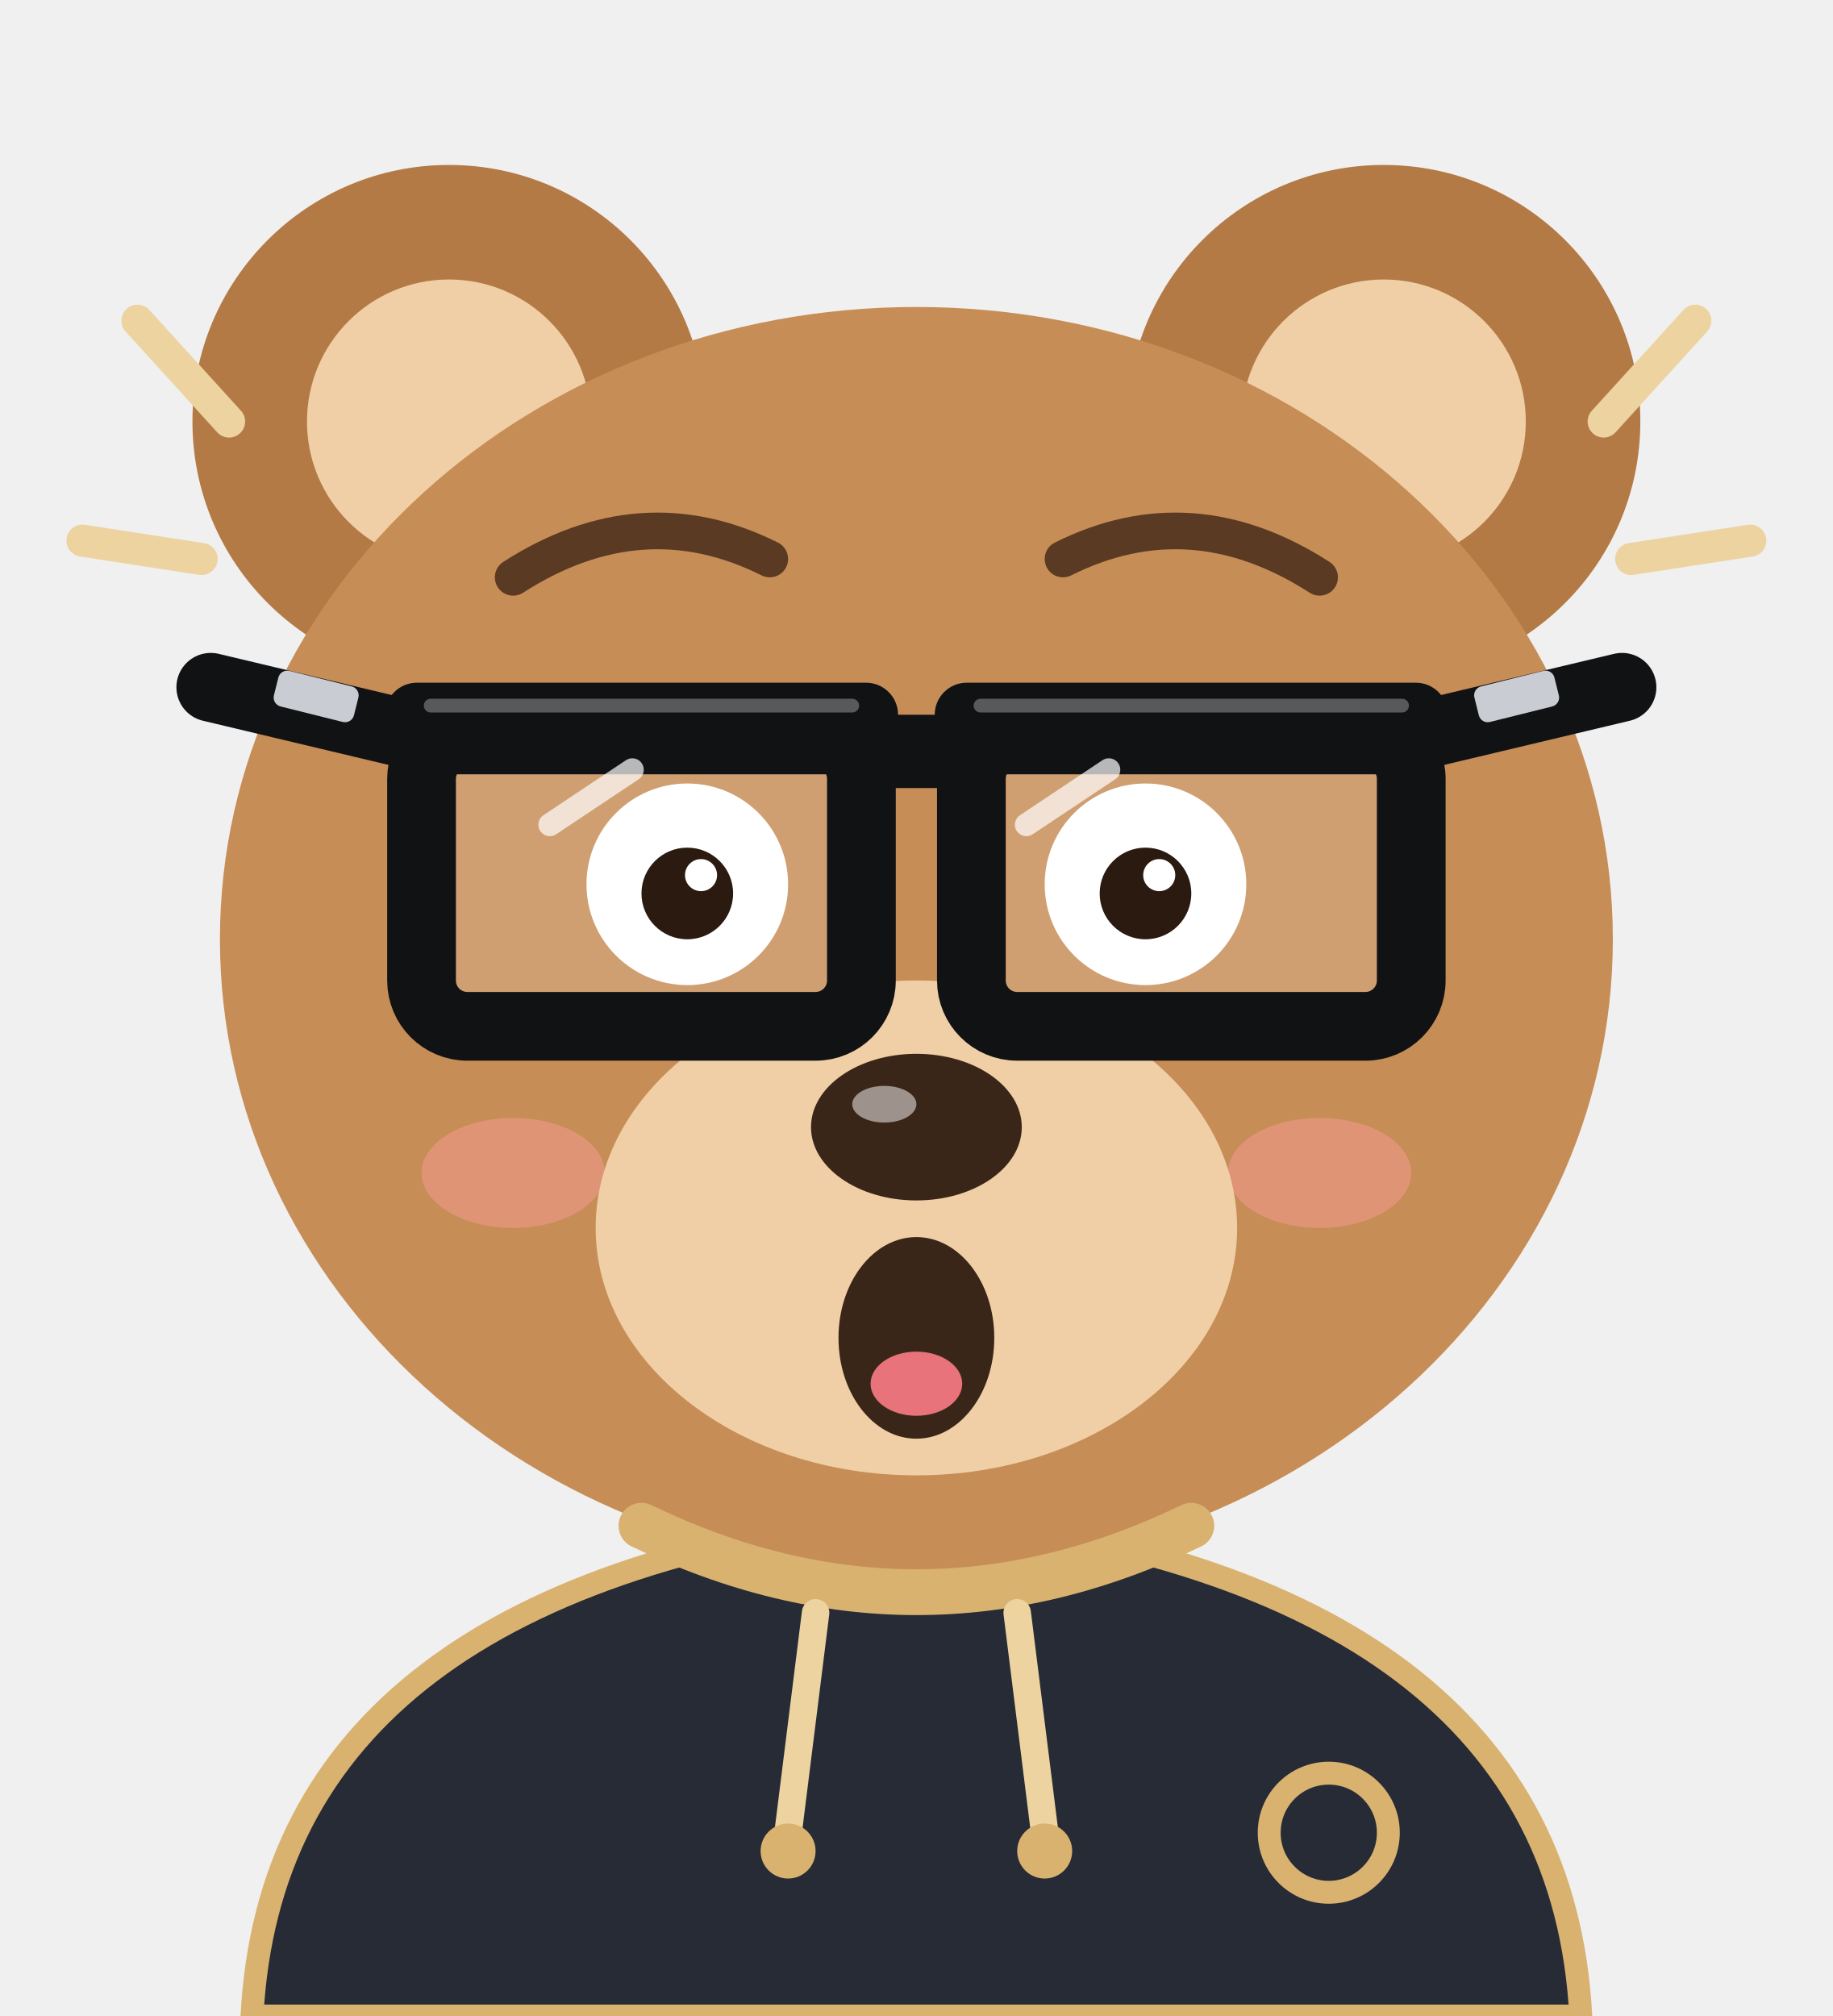
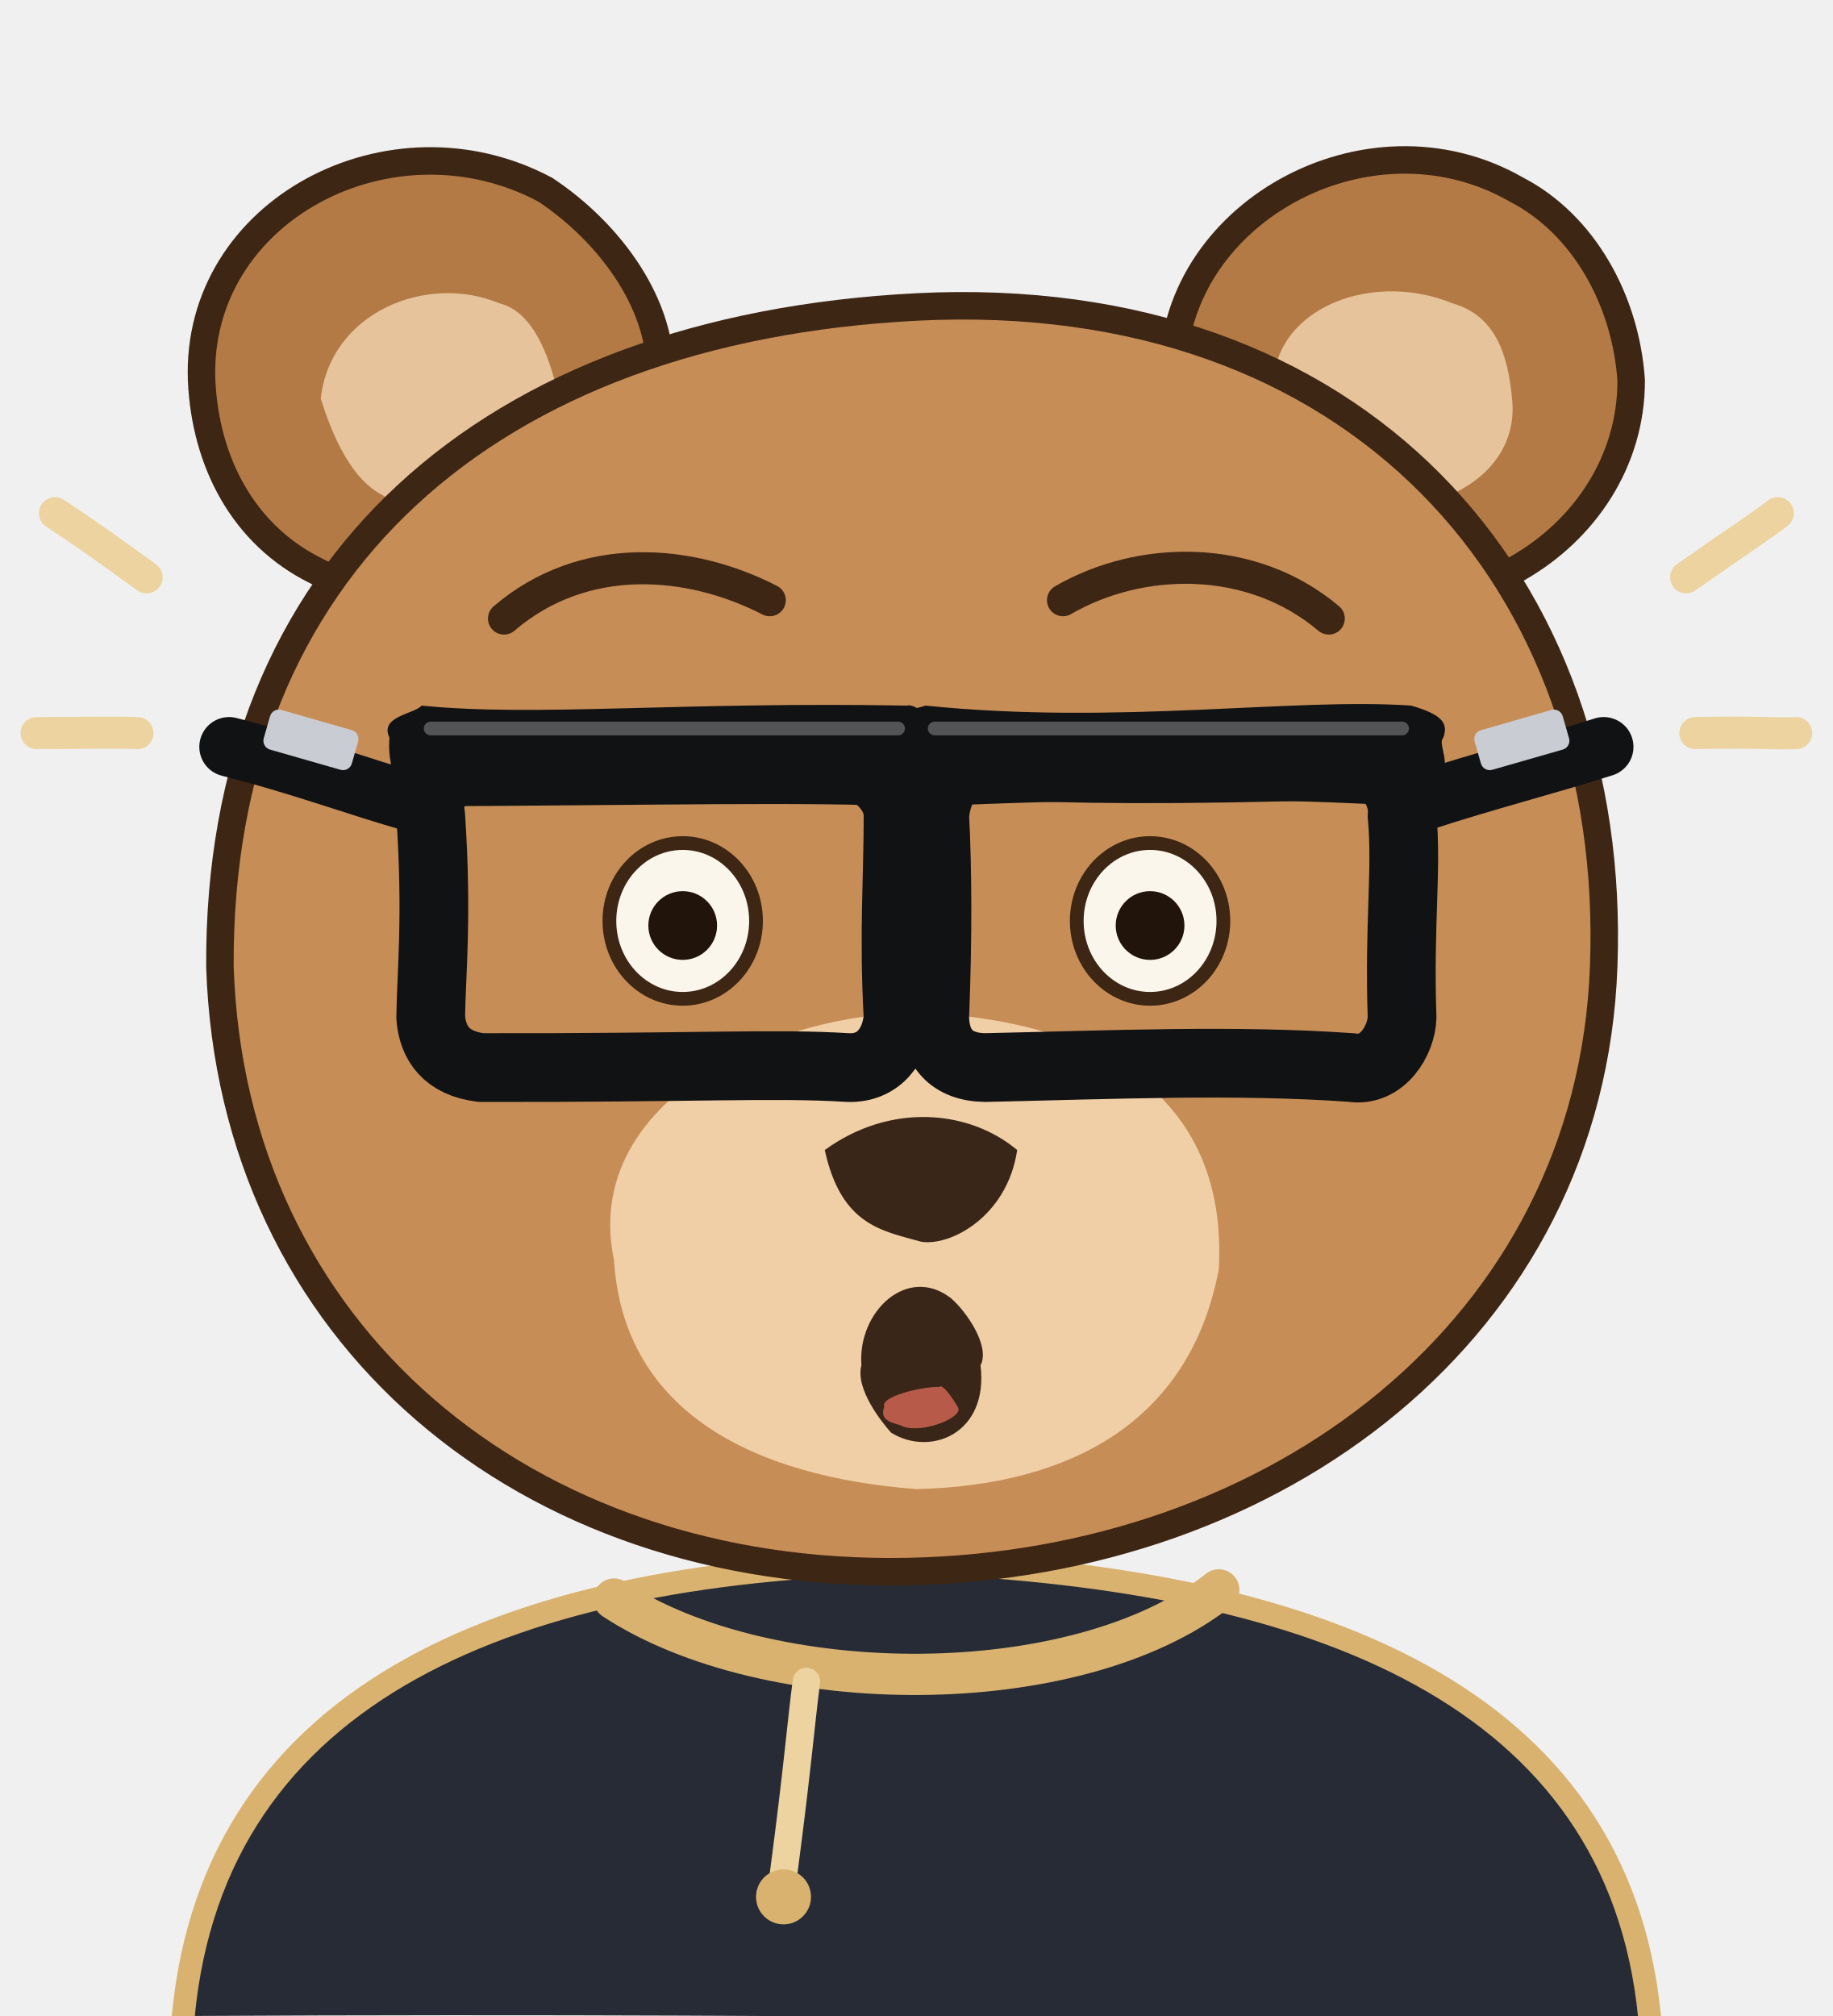
<svg xmlns="http://www.w3.org/2000/svg" viewBox="0 0 400 440" width="800" height="880">
  <style>
    .oreille { transform-box: fill-box; transform-origin: 50% 88%; animation: oreille 7s ease-in-out infinite; }
    .oreille.droite { animation-delay: 0.18s; }
    .oeil { transform-box: fill-box; transform-origin: 50% 50%; animation: cligne 5.2s infinite; }
    @keyframes cligne { 0%, 92%, 100% { transform: scaleY(1); } 95.5% { transform: scaleY(0.08); } }
    @keyframes oreille { 0%, 84%, 100% { transform: rotate(0deg); } 89% { transform: rotate(-8deg); } 94% { transform: rotate(5deg); } }
    @media (prefers-reduced-motion: reduce) { .oreille, .oeil { animation: none; } }
  </style>
-   <g class="oreille">
-     <circle cx="98" cy="92" r="56" fill="#b47a45" />
-     <circle cx="98" cy="92" r="31" fill="#f0cfa6" />
+   <g transform="translate(-56 -51)">
+     <path d="M96 491 C102 420.4, 169.8 395.8, 256 392 C342.4 396, 407.7 422.2, 416 491 C338 493.1, 261.4 490.1, 96 491" fill="#262b36" />
+     <path d="M96 491 C102.8 419.6, 168.4 393.3, 256 392 M256 392 C343.4 395.6, 409 421, 416 491" fill="none" stroke="#d9b26f" stroke-width="5" stroke-linecap="round" stroke-linejoin="round" />
+     <path d="M190 400 C223.4 422, 290.9 422.5, 322 398" fill="none" stroke="#d9b26f" stroke-width="9" stroke-linecap="round" stroke-linejoin="round" />
+     <path d="M232 418 C230.8 427.1, 230.1 436.6, 227 460" fill="none" stroke="#ecd3a0" stroke-width="6" stroke-linecap="round" stroke-linejoin="round" />
+     <circle cx="227" cy="465" r="6" fill="#d9b26f" />
+     <g class="oreille">
+       <g>
+         <path d="M100 134 C101.9 96.1, 138.8 75, 175 92.4 C190.3 100.9, 201 113.8, 200 134 C200.1 170.7, 158.3 191.9, 125 175.6 C112 169.3, 97.3 154.1, 100 134 C100 134, 100 134, 100 134" fill="#b47a45" />
+         <path d="M100 134 C98.6 96.9, 141.4 74.5, 175 92.4 M175 92.4 C189.2 101.8, 201.1 118, 200 134 M200 134 C200.9 170.6, 158.2 192.9, 125 175.6 M125 175.6 C109 167.7, 100.8 151.7, 100 134 M100 134 C100 134, 100 134, 100 134" fill="none" stroke="#3d2614" stroke-width="6" stroke-linecap="round" stroke-linejoin="round" />
+       </g>
+       <path d="M126 138 C128.1 119.1, 149.2 110.6, 165 117.2 C173.3 119.2, 176.6 131.5, 178 138 C179.1 157.6, 158.6 170.6, 139 158.8 C131.8 154.8, 127.9 144, 126 138 C126 138, 126 138, 126 138" fill="#e6c39a" />
+     </g>
+     <g class="oreille droite">
+       <g>
+         <path d="M312 134 C308.8 97.2, 350.6 71.6, 387 92.4 C403.9 101, 412.9 113.9, 412 134 C413.1 168.4, 367.3 195.6, 337 175.6 C323.6 169.6, 309.7 148.6, 312 134 C312 134, 312 134, 312 134" fill="#b47a45" />
+         <path d="M312 134 C310.9 98.1, 354.3 73.6, 387 92.4 M387 92.4 C401.5 99.9, 410.8 116.4, 412 134 M412 134 C412.1 169.4, 370.9 194.1, 337 175.6 M337 175.6 C320.9 167.2, 311.3 152.4, 312 134 M312 134 C312 134, 312 134, 312 134" fill="none" stroke="#3d2614" stroke-width="6" stroke-linecap="round" stroke-linejoin="round" />
+       </g>
+       <path d="M334 138 C331.9 119.2, 354.4 109.6, 373 117.2 C382.2 119.8, 385.1 128.1, 386 138 C388.1 157.2, 363.3 166.8, 347 158.8 C338.8 156.4, 333.5 145.9, 334 138 C334 138, 334 138, 334 138" fill="#e6c39a" />
+     </g>
+     <g>
+       <path d="M256 118 C354.8 111.7, 408.1 180.1, 406 262 C400.7 340, 335.5 395, 254 394 C170.1 397.9, 103 342.7, 104 262 C100.3 174.5, 164.6 121.2, 256 118 C256 118, 256 118, 256 118" fill="#c78d56" />
+       <path d="M256 118 C352.3 113.1, 409.2 177.9, 406 262 M406 262 C403.1 341, 334.5 392.5, 254 394 M254 394 C170.7 395.6, 106.6 342.1, 104 262 M104 262 C103.5 174.5, 162.9 122.8, 256 118 M256 118 C256 118, 256 118, 256 118" fill="none" stroke="#3d2614" stroke-width="6" stroke-linecap="round" stroke-linejoin="round" />
+     </g>
+     <path d="M190 326 C183 292.5, 222.3 272.5, 256 272 C295 273.4, 324.1 289.7, 322 328 C315.8 361, 290 375.2, 256 376 C220.6 373.3, 192.1 359.3, 190 326 C190 326, 190 326, 190 326" fill="#f0cfa6" />
+     <path d="M166 186 C183.4 171.1, 206.5 173, 224 182" fill="none" stroke="#3d2614" stroke-width="7" stroke-linecap="round" stroke-linejoin="round" />
+     <path d="M288 182 C304.9 172.2, 329.1 171.7, 346 186" fill="none" stroke="#3d2614" stroke-width="7" stroke-linecap="round" stroke-linejoin="round" />
+     <g class="oeil">
+       <ellipse cx="205" cy="252" rx="16" ry="17" fill="#fbf6ec" stroke="#3d2614" stroke-width="3" />
+       <ellipse cx="307" cy="252" rx="16" ry="17" fill="#fbf6ec" stroke="#3d2614" stroke-width="3" />
+       <circle cx="205" cy="253" r="7.5" fill="#21140b" />
+       <circle cx="307" cy="253" r="7.5" fill="#21140b" />
+     </g>
+     <path d="M161 218 C190.1 216.4, 215.6 218.5, 241 218 M241 218 C247.4 218.6, 252.1 224.3, 252 229 M252 229 C252 243.1, 251 254.5, 252 273 M252 273 C251.5 279, 247.9 284.3, 241 284 M241 284 C225.3 283, 207.6 284.1, 161 284 M161 284 C153.5 283.1, 150.4 278.7, 150 273 M150 273 C150.1 264, 151.5 251.2, 150 229 M150 229 C148.7 222.2, 155.4 217.6, 161 218 M161 218 C161 218, 161 218, 161 218" fill="none" stroke="#111214" stroke-width="15" stroke-linecap="round" stroke-linejoin="round" />
+     <path d="M271 218 C290.4 218.9, 311.3 219.2, 351 218 M351 218 C357.9 216.5, 362.6 223.8, 362 229 M362 229 C363.1 240.9, 361.3 252.7, 362 273 M362 273 C361.9 278, 357.7 285.1, 351 284 M351 284 C325.6 282.2, 298.7 283.4, 271 284 M271 284 C263.5 283.9, 260.1 279.5, 260 273 M260 273 C260.7 255.6, 260.6 240.4, 260 229 M260 229 C260.6 222, 264.7 216.7, 271 218 M271 218 C271 218, 271 218, 271 218" fill="none" stroke="#111214" stroke-width="15" stroke-linecap="round" stroke-linejoin="round" />
+     <path d="M148 205 C173 207.5, 204.3 204.1, 254 205 C255.4 204.3, 262 209, 261 212 C259.9 215.2, 259.9 218.9, 261 220 C262.2 223.8, 259.4 224.4, 254 227 C231.2 226, 202.7 226.7, 148 227 C144.5 227.3, 139.4 223.1, 141 220 C142 217.5, 140.6 217.4, 141 212 C138.7 207.3, 146.6 206.8, 148 205 C148 205, 148 205, 148 205" fill="#111214" />
+     <path d="M258 205 C300 209.3, 338.3 203.2, 364 205 C370.5 206.9, 372.2 208.7, 371 212 C369.8 213.2, 372.2 216.4, 371 220 C369.9 224.9, 367.3 228.6, 364 227 C333.7 225.1, 301.5 225.1, 258 227 C252.7 227.6, 247.8 221.9, 251 220 C251.3 218.4, 251.7 216.2, 251 212 C249.9 206, 253.6 206.4, 258 205 C258 205, 258 205, 258 205" fill="#111214" />
+     <path d="M252 214 C255.4 214.1, 258 213.4, 260 214 C261.7 213.2, 264.5 215.3, 263 217 C262.2 219.1, 263.5 221.2, 263 225 C261.4 228.5, 263.6 228.6, 260 228 C258.5 228.6, 255.4 228.3, 252 228 C250.3 229.7, 248.7 226.8, 249 225 C249.5 223, 249.3 220.8, 249 217 C247.6 213.7, 251.1 212, 252 214 C252 214, 252 214, 252 214" fill="#111214" />
+     <path d="M146 226 C134.7 222.9, 122.8 218.3, 106 214" fill="none" stroke="#111214" stroke-width="13" stroke-linecap="round" stroke-linejoin="round" />
+     <path d="M366 226 C380.3 221.3, 394.2 217.8, 406 214" fill="none" stroke="#111214" stroke-width="13" stroke-linecap="round" stroke-linejoin="round" />
+     <rect x="114" y="208" width="20" height="9" rx="2" fill="#c9ccd2" transform="rotate(16 124 212)" />
+     <rect x="378" y="208" width="20" height="9" rx="2" fill="#c9ccd2" transform="rotate(-16 388 212)" />
+     <path d="M150 210 L252 210 M260 210 L362 210" fill="none" stroke="#ffffff" stroke-opacity="0.28" stroke-width="3" stroke-linecap="round" />
+     <path d="M236 302 C250.3 291.6, 267.5 293.2, 278 302 C275.8 316.7, 263.2 323.1, 257 322 C248.4 319.6, 239.6 318.4, 236 302 C236 302, 236 302, 236 302" fill="#3a2618" />
+     <path d="M244 349 C243.1 337.3, 254 327, 263.5 334.3 C266.7 337, 272.2 344.7, 270 349 C271.8 363.9, 259.1 369, 250.5 363.7 C248.6 361.6, 242.6 354.2, 244 349 C244 349, 244 349, 244 349" fill="#3a2618" />
+     <path d="M249 358 C248 355.9, 257 353.6, 261 353.7 C261.7 353, 263.6 355.7, 265 358 C266.7 360.3, 257.2 364, 253 362.3 C252 361.6, 247.6 361.6, 249 358 C249 358, 249 358, 249 358" fill="#b85a4a" />
+     <path d="M68 163 C73.8 166.8, 79.6 170.9, 88 177" fill="none" stroke="#ecd3a0" stroke-width="7" stroke-linecap="round" stroke-linejoin="round" />
+     <path d="M64 211 C72.6 211, 80.7 210.8, 86 211" fill="none" stroke="#ecd3a0" stroke-width="7" stroke-linecap="round" stroke-linejoin="round" />
+     <path d="M444 163 C439.4 166.5, 434.8 169.4, 424 177" fill="none" stroke="#ecd3a0" stroke-width="7" stroke-linecap="round" stroke-linejoin="round" />
+     <path d="M448 211 C443 211.2, 438.4 210.7, 426 211" fill="none" stroke="#ecd3a0" stroke-width="7" stroke-linecap="round" stroke-linejoin="round" />
  </g>
-   <g class="oreille droite">
-     <circle cx="302" cy="92" r="56" fill="#b47a45" />
-     <circle cx="302" cy="92" r="31" fill="#f0cfa6" />
-   </g>
-   <path d="M55 440 Q60 345 200 330 Q340 345 345 440 Z" fill="#262b36" stroke="#d9b26f" stroke-width="5" stroke-linejoin="round" />
-   <ellipse cx="200" cy="205" rx="152" ry="138" fill="#c78d56" />
-   <path d="M140 333 Q200 362 260 333" fill="none" stroke="#d9b26f" stroke-width="10" stroke-linecap="round" />
-   <path d="M178 352 L172 400" stroke="#ecd3a0" stroke-width="6" stroke-linecap="round" />
-   <path d="M222 352 L228 400" stroke="#ecd3a0" stroke-width="6" stroke-linecap="round" />
-   <circle cx="172" cy="404" r="6" fill="#d9b26f" />
-   <circle cx="228" cy="404" r="6" fill="#d9b26f" />
-   <circle cx="290" cy="400" r="13" fill="none" stroke="#d9b26f" stroke-width="5" />
-   <ellipse cx="112" cy="256" rx="20" ry="12" fill="#f29a8e" opacity="0.55" />
-   <ellipse cx="288" cy="256" rx="20" ry="12" fill="#f29a8e" opacity="0.55" />
-   <ellipse cx="200" cy="268" rx="70" ry="54" fill="#f0cfa6" />
-   <rect x="92" y="160" width="96" height="64" rx="10" fill="#ffffff" fill-opacity="0.16" />
-   <rect x="212" y="160" width="96" height="64" rx="10" fill="#ffffff" fill-opacity="0.16" />
-   <g class="oeil">
-     <circle cx="150" cy="193" r="22" fill="#ffffff" />
-     <circle cx="250" cy="193" r="22" fill="#ffffff" />
-     <circle cx="150" cy="195" r="10" fill="#2a1a10" />
-     <circle cx="250" cy="195" r="10" fill="#2a1a10" />
-     <circle cx="153" cy="191" r="3.5" fill="#ffffff" />
-     <circle cx="253" cy="191" r="3.5" fill="#ffffff" />
-   </g>
-   <rect x="92" y="160" width="96" height="64" rx="10" fill="none" stroke="#111214" stroke-width="15" />
-   <rect x="212" y="160" width="96" height="64" rx="10" fill="none" stroke="#111214" stroke-width="15" />
-   <rect x="84" y="149" width="112" height="20" rx="7" fill="#111214" />
-   <rect x="204" y="149" width="112" height="20" rx="7" fill="#111214" />
-   <rect x="190" y="156" width="20" height="16" rx="3" fill="#111214" />
-   <path d="M88 160 L46 150" stroke="#111214" stroke-width="15" stroke-linecap="round" />
-   <path d="M312 160 L354 150" stroke="#111214" stroke-width="15" stroke-linecap="round" />
-   <rect x="60" y="148" width="18" height="8" rx="2" fill="#c9ccd2" transform="rotate(14 69 152)" />
-   <rect x="322" y="148" width="18" height="8" rx="2" fill="#c9ccd2" transform="rotate(-14 331 152)" />
-   <path d="M94 154 L186 154" stroke="#ffffff" stroke-opacity="0.3" stroke-width="3" stroke-linecap="round" />
-   <path d="M214 154 L306 154" stroke="#ffffff" stroke-opacity="0.3" stroke-width="3" stroke-linecap="round" />
-   <path d="M120 180 L138 168" stroke="#ffffff" stroke-opacity="0.7" stroke-width="5" stroke-linecap="round" />
-   <path d="M224 180 L242 168" stroke="#ffffff" stroke-opacity="0.7" stroke-width="5" stroke-linecap="round" />
-   <ellipse cx="200" cy="246" rx="23" ry="16" fill="#3a2618" />
-   <ellipse cx="193" cy="241" rx="7" ry="4" fill="#ffffff" opacity="0.5" />
-   <ellipse cx="200" cy="292" rx="17" ry="22" fill="#3a2618" />
-   <ellipse cx="200" cy="302" rx="10" ry="7" fill="#e8737a" />
-   <path d="M112 126 Q140 108 168 122" stroke="#5a3a22" stroke-width="8" fill="none" stroke-linecap="round" />
-   <path d="M232 122 Q260 108 288 126" stroke="#5a3a22" stroke-width="8" fill="none" stroke-linecap="round" />
-   <path d="M30 70 L50 92" stroke="#ecd3a0" stroke-width="7" stroke-linecap="round" />
-   <path d="M18 118 L44 122" stroke="#ecd3a0" stroke-width="7" stroke-linecap="round" />
-   <path d="M370 70 L350 92" stroke="#ecd3a0" stroke-width="7" stroke-linecap="round" />
-   <path d="M382 118 L356 122" stroke="#ecd3a0" stroke-width="7" stroke-linecap="round" />
</svg>
